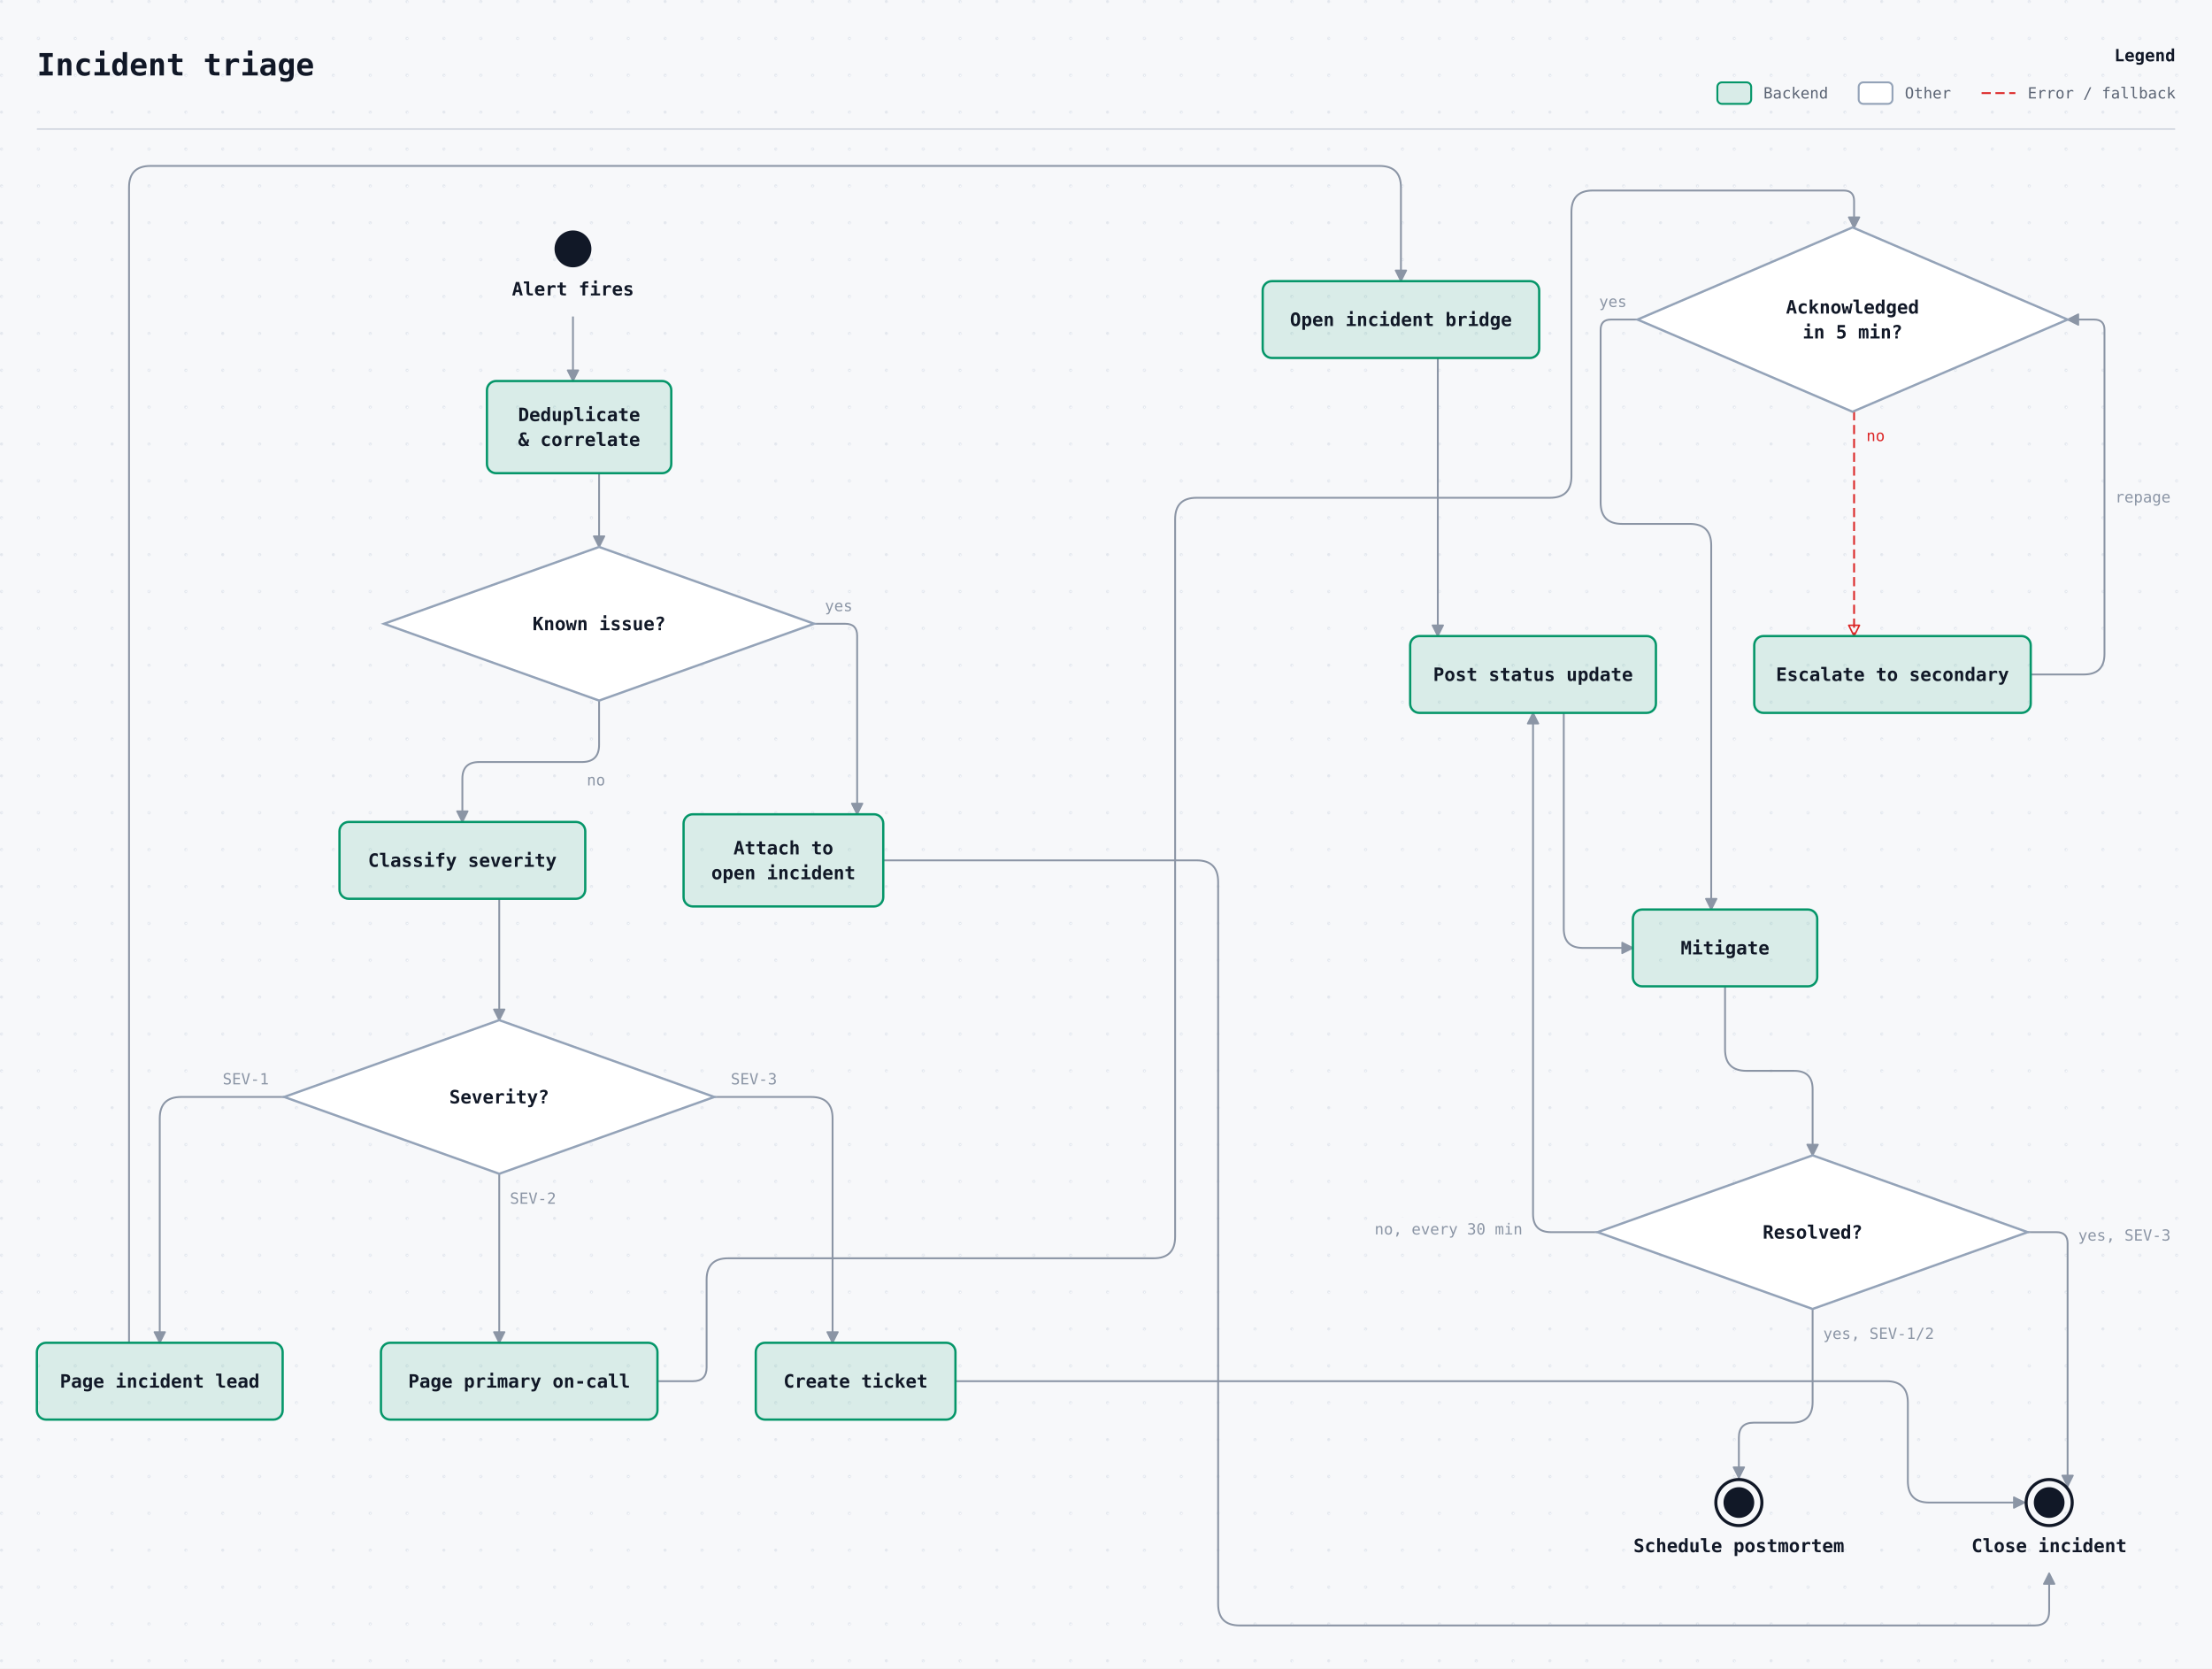
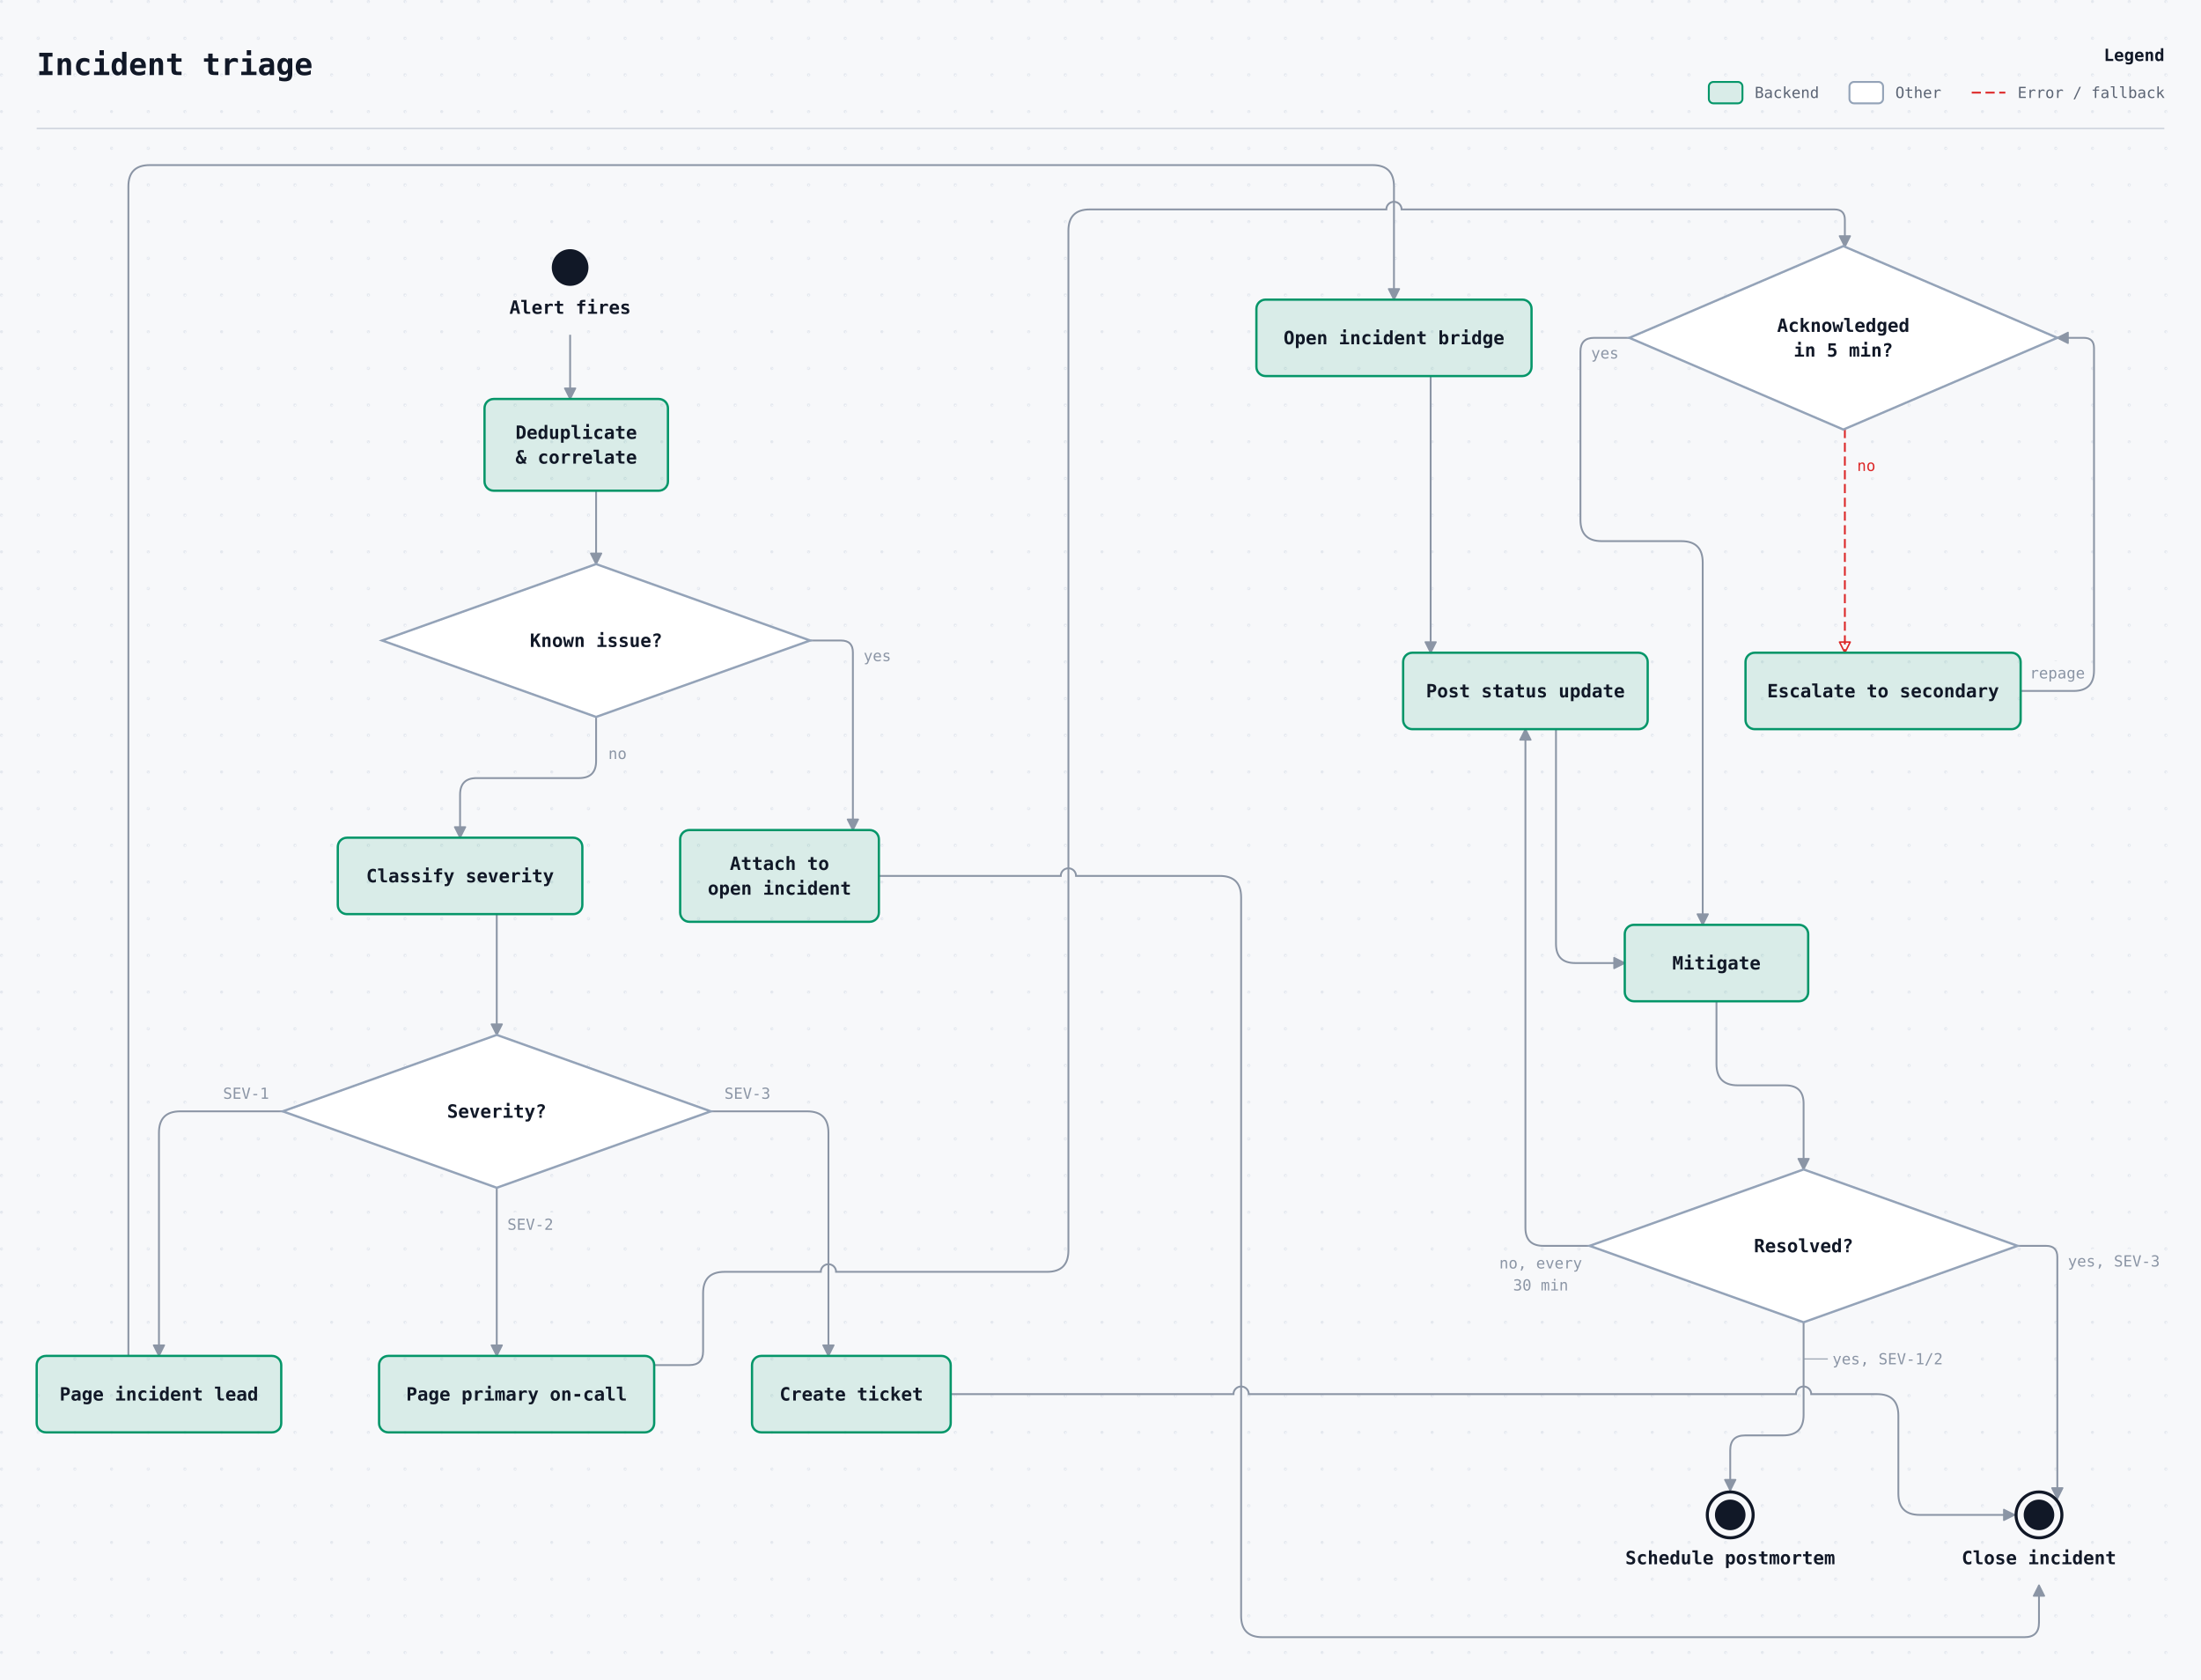
- <svg xmlns="http://www.w3.org/2000/svg" version="1.1" width="1440" height="1086" viewBox="0 0 1440 1086" font-family="JetBrains Mono, ui-monospace, SFMono-Regular, Menlo, Consolas, monospace">
+ <svg xmlns="http://www.w3.org/2000/svg" version="1.1" width="1440" height="1099" viewBox="0 0 1440 1099" font-family="JetBrains Mono, ui-monospace, SFMono-Regular, Menlo, Consolas, monospace">
  <defs>
    <pattern id="canvas-grid" width="24" height="24" patternUnits="userSpaceOnUse">
      <circle cx="1" cy="1" r="1" fill="#e3e7ed" />
    </pattern>
    <marker id="marker-arrow-0" viewBox="-1 -1 9 9" refX="7" refY="3.5" markerWidth="9" markerHeight="9" markerUnits="userSpaceOnUse" orient="auto-start-reverse">
      <path d="M0 0 L7 3.5 L0 7 Z" fill="#8b95a5" stroke="#8b95a5" stroke-width="1" stroke-linejoin="round" />
    </marker>
    <marker id="marker-uml-triangle-1" viewBox="-1 -1 9 9" refX="7" refY="3.5" markerWidth="9" markerHeight="9" markerUnits="userSpaceOnUse" orient="auto-start-reverse">
      <path d="M0 0 L7 3.5 L0 7 Z" fill="none" stroke="#dc2626" stroke-width="1" stroke-linejoin="round" />
    </marker>
  </defs>
  <rect width="100%" height="100%" fill="#f7f8fa" />
  <rect width="100%" height="100%" fill="url(#canvas-grid)" />
  <text x="24.0" y="49.1" text-anchor="start" font-size="20" font-weight="bold" fill="#111827">Incident triage</text>
-   <path d="M 373.0 206.0 L 373.0 248.0" fill="none" stroke="#8b95a5" stroke-width="1.2" marker-end="url(#marker-arrow-0)" />
-   <path d="M 390.0 308.0 L 390.0 356.0" fill="none" stroke="#8b95a5" stroke-width="1.2" marker-end="url(#marker-arrow-0)" />
-   <path d="M 530.0 406.0 L 550.2 406.0 Q 558.0 406.0 558.0 413.8 L 558.0 530.0" fill="none" stroke="#8b95a5" stroke-width="1.2" marker-end="url(#marker-arrow-0)" />
-   <path d="M 390.0 456.0 L 390.0 484.8 Q 390.0 496.0 378.8 496.0 L 311.9 496.0 Q 301.0 496.0 301.0 506.9 L 301.0 535.0" fill="none" stroke="#8b95a5" stroke-width="1.2" marker-end="url(#marker-arrow-0)" />
-   <path d="M 575.0 560.0 L 779.0 560.0 Q 793.0 560.0 793.0 574.0 L 793.0 1044.0 Q 793.0 1058.0 807.0 1058.0 L 1324.5 1058.0 Q 1334.0 1058.0 1334.0 1048.5 L 1334.0 1024.0" fill="none" stroke="#8b95a5" stroke-width="1.2" marker-end="url(#marker-arrow-0)" />
-   <path d="M 325.0 585.0 L 325.0 664.0" fill="none" stroke="#8b95a5" stroke-width="1.2" marker-end="url(#marker-arrow-0)" />
-   <path d="M 185.0 714.0 L 118.0 714.0 Q 104.0 714.0 104.0 728.0 L 104.0 874.0" fill="none" stroke="#8b95a5" stroke-width="1.2" marker-end="url(#marker-arrow-0)" />
-   <path d="M 325.0 764.0 L 325.0 874.0" fill="none" stroke="#8b95a5" stroke-width="1.2" marker-end="url(#marker-arrow-0)" />
-   <path d="M 465.0 714.0 L 528.0 714.0 Q 542.0 714.0 542.0 728.0 L 542.0 874.0" fill="none" stroke="#8b95a5" stroke-width="1.2" marker-end="url(#marker-arrow-0)" />
-   <path d="M 84.0 874.0 L 84.0 122.0 Q 84.0 108.0 98.0 108.0 L 898.0 108.0 Q 912.0 108.0 912.0 122.0 L 912.0 183.0" fill="none" stroke="#8b95a5" stroke-width="1.2" marker-end="url(#marker-arrow-0)" />
-   <path d="M 428.0 899.0 L 451.0 899.0 Q 460.0 899.0 460.0 890.0 L 460.0 833.0 Q 460.0 819.0 474.0 819.0 L 751.0 819.0 Q 765.0 819.0 765.0 805.0 L 765.0 338.0 Q 765.0 324.0 779.0 324.0 L 1009.0 324.0 Q 1023.0 324.0 1023.0 310.0 L 1023.0 138.0 Q 1023.0 124.0 1037.0 124.0 L 1200.2 124.0 Q 1207.0 124.0 1207.0 130.8 L 1207.0 148.4" fill="none" stroke="#8b95a5" stroke-width="1.2" marker-end="url(#marker-arrow-0)" />
-   <path d="M 1207.0 267.6 L 1207.0 414.0" fill="none" stroke="#dc2626" stroke-width="1.2" stroke-dasharray="6 3" marker-end="url(#marker-uml-triangle-1)" />
-   <path d="M 1322.0 439.0 L 1356.6 439.0 Q 1370.0 439.0 1370.0 425.6 L 1370.0 214.7 Q 1370.0 208.0 1363.3 208.0 L 1346.0 208.0" fill="none" stroke="#8b95a5" stroke-width="1.2" marker-end="url(#marker-arrow-0)" />
-   <path d="M 1066.0 208.0 L 1048.7 208.0 Q 1042.0 208.0 1042.0 214.7 L 1042.0 327.0 Q 1042.0 341.0 1056.0 341.0 L 1100.0 341.0 Q 1114.0 341.0 1114.0 355.0 L 1114.0 592.0" fill="none" stroke="#8b95a5" stroke-width="1.2" marker-end="url(#marker-arrow-0)" />
-   <path d="M 936.0 233.0 L 936.0 414.0" fill="none" stroke="#8b95a5" stroke-width="1.2" marker-end="url(#marker-arrow-0)" />
-   <path d="M 1018.0 464.0 L 1018.0 604.4 Q 1018.0 617.0 1030.6 617.0 L 1063.0 617.0" fill="none" stroke="#8b95a5" stroke-width="1.2" marker-end="url(#marker-arrow-0)" />
-   <path d="M 1123.0 642.0 L 1123.0 683.0 Q 1123.0 697.0 1137.0 697.0 L 1168.0 697.0 Q 1180.0 697.0 1180.0 709.0 L 1180.0 752.0" fill="none" stroke="#8b95a5" stroke-width="1.2" marker-end="url(#marker-arrow-0)" />
-   <path d="M 1040.0 802.0 L 1009.8 802.0 Q 998.0 802.0 998.0 790.2 L 998.0 464.0" fill="none" stroke="#8b95a5" stroke-width="1.2" marker-end="url(#marker-arrow-0)" />
-   <path d="M 1180.0 852.0 L 1180.0 912.6 Q 1180.0 926.0 1166.6 926.0 L 1141.7 926.0 Q 1132.0 926.0 1132.0 935.7 L 1132.0 962.0" fill="none" stroke="#8b95a5" stroke-width="1.2" marker-end="url(#marker-arrow-0)" />
-   <path d="M 1320.0 802.0 L 1338.7 802.0 Q 1346.0 802.0 1346.0 809.3 L 1346.0 967.4" fill="none" stroke="#8b95a5" stroke-width="1.2" marker-end="url(#marker-arrow-0)" />
-   <path d="M 622.0 899.0 L 1228.0 899.0 Q 1242.0 899.0 1242.0 913.0 L 1242.0 964.0 Q 1242.0 978.0 1256.0 978.0 L 1318.0 978.0" fill="none" stroke="#8b95a5" stroke-width="1.2" marker-end="url(#marker-arrow-0)" />
-   <circle cx="373.0" cy="162.0" r="12.0" fill="#111827" />
-   <text x="373.0" y="192.3" text-anchor="middle" font-size="12" font-weight="bold" fill="#111827">
+   <path d="M 373.0 219.0 L 373.0 261.0" fill="none" stroke="#8b95a5" stroke-width="1.2" marker-end="url(#marker-arrow-0)" />
+   <path d="M 390.0 321.0 L 390.0 369.0" fill="none" stroke="#8b95a5" stroke-width="1.2" marker-end="url(#marker-arrow-0)" />
+   <path d="M 530.0 419.0 L 550.2 419.0 Q 558.0 419.0 558.0 426.8 L 558.0 543.0" fill="none" stroke="#8b95a5" stroke-width="1.2" marker-end="url(#marker-arrow-0)" />
+   <path d="M 390.0 469.0 L 390.0 497.8 Q 390.0 509.0 378.8 509.0 L 311.9 509.0 Q 301.0 509.0 301.0 519.9 L 301.0 548.0" fill="none" stroke="#8b95a5" stroke-width="1.2" marker-end="url(#marker-arrow-0)" />
+   <path d="M 575.0 573.0 L 694.0 573.0 A 5.0 5.0 0 0 1 704.0 573.0 L 798.0 573.0 Q 812.0 573.0 812.0 587.0 L 812.0 1057.0 Q 812.0 1071.0 826.0 1071.0 L 1324.5 1071.0 Q 1334.0 1071.0 1334.0 1061.5 L 1334.0 1037.0" fill="none" stroke="#8b95a5" stroke-width="1.2" marker-end="url(#marker-arrow-0)" />
+   <path d="M 325.0 598.0 L 325.0 677.0" fill="none" stroke="#8b95a5" stroke-width="1.2" marker-end="url(#marker-arrow-0)" />
+   <path d="M 185.0 727.0 L 118.0 727.0 Q 104.0 727.0 104.0 741.0 L 104.0 887.0" fill="none" stroke="#8b95a5" stroke-width="1.2" marker-end="url(#marker-arrow-0)" />
+   <path d="M 325.0 777.0 L 325.0 887.0" fill="none" stroke="#8b95a5" stroke-width="1.2" marker-end="url(#marker-arrow-0)" />
+   <path d="M 465.0 727.0 L 528.0 727.0 Q 542.0 727.0 542.0 741.0 L 542.0 887.0" fill="none" stroke="#8b95a5" stroke-width="1.2" marker-end="url(#marker-arrow-0)" />
+   <path d="M 84.0 887.0 L 84.0 122.0 Q 84.0 108.0 98.0 108.0 L 898.0 108.0 Q 912.0 108.0 912.0 122.0 L 912.0 196.0" fill="none" stroke="#8b95a5" stroke-width="1.2" marker-end="url(#marker-arrow-0)" />
+   <path d="M 428.0 893.0 L 451.0 893.0 Q 460.0 893.0 460.0 884.0 L 460.0 846.0 Q 460.0 832.0 474.0 832.0 L 537.0 832.0 A 5.0 5.0 0 0 1 547.0 832.0 L 685.0 832.0 Q 699.0 832.0 699.0 818.0 L 699.0 151.0 Q 699.0 137.0 713.0 137.0 L 907.0 137.0 A 5.0 5.0 0 0 1 917.0 137.0 L 1200.2 137.0 Q 1207.0 137.0 1207.0 143.8 L 1207.0 161.4" fill="none" stroke="#8b95a5" stroke-width="1.2" marker-end="url(#marker-arrow-0)" />
+   <path d="M 1207.0 280.6 L 1207.0 427.0" fill="none" stroke="#dc2626" stroke-width="1.2" stroke-dasharray="6 3" marker-end="url(#marker-uml-triangle-1)" />
+   <path d="M 1322.0 452.0 L 1356.6 452.0 Q 1370.0 452.0 1370.0 438.6 L 1370.0 227.7 Q 1370.0 221.0 1363.3 221.0 L 1346.0 221.0" fill="none" stroke="#8b95a5" stroke-width="1.2" marker-end="url(#marker-arrow-0)" />
+   <path d="M 1066.0 221.0 L 1043.0 221.0 Q 1034.0 221.0 1034.0 230.0 L 1034.0 340.0 Q 1034.0 354.0 1048.0 354.0 L 1100.0 354.0 Q 1114.0 354.0 1114.0 368.0 L 1114.0 605.0" fill="none" stroke="#8b95a5" stroke-width="1.2" marker-end="url(#marker-arrow-0)" />
+   <path d="M 936.0 246.0 L 936.0 427.0" fill="none" stroke="#8b95a5" stroke-width="1.2" marker-end="url(#marker-arrow-0)" />
+   <path d="M 1018.0 477.0 L 1018.0 617.4 Q 1018.0 630.0 1030.6 630.0 L 1063.0 630.0" fill="none" stroke="#8b95a5" stroke-width="1.2" marker-end="url(#marker-arrow-0)" />
+   <path d="M 1123.0 655.0 L 1123.0 696.0 Q 1123.0 710.0 1137.0 710.0 L 1168.0 710.0 Q 1180.0 710.0 1180.0 722.0 L 1180.0 765.0" fill="none" stroke="#8b95a5" stroke-width="1.2" marker-end="url(#marker-arrow-0)" />
+   <path d="M 1040.0 815.0 L 1009.8 815.0 Q 998.0 815.0 998.0 803.2 L 998.0 477.0" fill="none" stroke="#8b95a5" stroke-width="1.2" marker-end="url(#marker-arrow-0)" />
+   <path d="M 1180.0 865.0 L 1180.0 925.6 Q 1180.0 939.0 1166.6 939.0 L 1141.7 939.0 Q 1132.0 939.0 1132.0 948.7 L 1132.0 975.0" fill="none" stroke="#8b95a5" stroke-width="1.2" marker-end="url(#marker-arrow-0)" />
+   <path d="M 1320.0 815.0 L 1338.7 815.0 Q 1346.0 815.0 1346.0 822.3 L 1346.0 980.4" fill="none" stroke="#8b95a5" stroke-width="1.2" marker-end="url(#marker-arrow-0)" />
+   <path d="M 622.0 912.0 L 807.0 912.0 A 5.0 5.0 0 0 1 817.0 912.0 L 1175.0 912.0 A 5.0 5.0 0 0 1 1185.0 912.0 L 1228.0 912.0 Q 1242.0 912.0 1242.0 926.0 L 1242.0 977.0 Q 1242.0 991.0 1256.0 991.0 L 1318.0 991.0" fill="none" stroke="#8b95a5" stroke-width="1.2" marker-end="url(#marker-arrow-0)" />
+   <circle cx="373.0" cy="175.0" r="12.0" fill="#111827" />
+   <text x="373.0" y="205.3" text-anchor="middle" font-size="12" font-weight="bold" fill="#111827">
    <tspan>Alert fires</tspan>
  </text>
-   <rect fill="#059669" fill-opacity="0.122" stroke="#059669" stroke-width="1.5" x="317.0" y="248.0" width="120.0" height="60.0" rx="6.0" />
-   <text x="377.0" y="274.1" text-anchor="middle" font-size="12" font-weight="bold" fill="#111827">
+   <rect fill="#059669" fill-opacity="0.122" stroke="#059669" stroke-width="1.5" x="317.0" y="261.0" width="120.0" height="60.0" rx="6.0" />
+   <text x="377.0" y="287.1" text-anchor="middle" font-size="12" font-weight="bold" fill="#111827">
    <tspan>Deduplicate</tspan>
  </text>
-   <text x="377.0" y="290.3" text-anchor="middle" font-size="12" font-weight="bold" fill="#111827">
+   <text x="377.0" y="303.3" text-anchor="middle" font-size="12" font-weight="bold" fill="#111827">
    <tspan>&amp; correlate</tspan>
  </text>
-   <path fill="#ffffff" fill-opacity="1.000" stroke="#94a3b8" stroke-width="1.5" d="M 390.0 356.0 L 530.0 406.0 L 390.0 456.0 L 250.0 406.0 Z" />
-   <text x="390.0" y="410.2" text-anchor="middle" font-size="12" font-weight="bold" fill="#111827">
+   <path fill="#ffffff" fill-opacity="1.000" stroke="#94a3b8" stroke-width="1.5" d="M 390.0 369.0 L 530.0 419.0 L 390.0 469.0 L 250.0 419.0 Z" />
+   <text x="390.0" y="423.2" text-anchor="middle" font-size="12" font-weight="bold" fill="#111827">
    <tspan>Known issue?</tspan>
  </text>
-   <rect fill="#059669" fill-opacity="0.122" stroke="#059669" stroke-width="1.5" x="445.0" y="530.0" width="130.0" height="60.0" rx="6.0" />
-   <text x="510.0" y="556.1" text-anchor="middle" font-size="12" font-weight="bold" fill="#111827">
+   <rect fill="#059669" fill-opacity="0.122" stroke="#059669" stroke-width="1.5" x="445.0" y="543.0" width="130.0" height="60.0" rx="6.0" />
+   <text x="510.0" y="569.1" text-anchor="middle" font-size="12" font-weight="bold" fill="#111827">
    <tspan>Attach to</tspan>
  </text>
-   <text x="510.0" y="572.3" text-anchor="middle" font-size="12" font-weight="bold" fill="#111827">
+   <text x="510.0" y="585.3" text-anchor="middle" font-size="12" font-weight="bold" fill="#111827">
    <tspan>open incident</tspan>
  </text>
-   <rect fill="#059669" fill-opacity="0.122" stroke="#059669" stroke-width="1.5" x="221.0" y="535.0" width="160.0" height="50.0" rx="6.0" />
-   <text x="301.0" y="564.2" text-anchor="middle" font-size="12" font-weight="bold" fill="#111827">
+   <rect fill="#059669" fill-opacity="0.122" stroke="#059669" stroke-width="1.5" x="221.0" y="548.0" width="160.0" height="50.0" rx="6.0" />
+   <text x="301.0" y="577.2" text-anchor="middle" font-size="12" font-weight="bold" fill="#111827">
    <tspan>Classify severity</tspan>
  </text>
-   <path fill="#ffffff" fill-opacity="1.000" stroke="#94a3b8" stroke-width="1.5" d="M 325.0 664.0 L 465.0 714.0 L 325.0 764.0 L 185.0 714.0 Z" />
-   <text x="325.0" y="718.2" text-anchor="middle" font-size="12" font-weight="bold" fill="#111827">
+   <path fill="#ffffff" fill-opacity="1.000" stroke="#94a3b8" stroke-width="1.5" d="M 325.0 677.0 L 465.0 727.0 L 325.0 777.0 L 185.0 727.0 Z" />
+   <text x="325.0" y="731.2" text-anchor="middle" font-size="12" font-weight="bold" fill="#111827">
    <tspan>Severity?</tspan>
  </text>
-   <rect fill="#059669" fill-opacity="0.122" stroke="#059669" stroke-width="1.5" x="248.0" y="874.0" width="180.0" height="50.0" rx="6.0" />
-   <text x="338.0" y="903.2" text-anchor="middle" font-size="12" font-weight="bold" fill="#111827">
+   <rect fill="#059669" fill-opacity="0.122" stroke="#059669" stroke-width="1.5" x="248.0" y="887.0" width="180.0" height="50.0" rx="6.0" />
+   <text x="338.0" y="916.2" text-anchor="middle" font-size="12" font-weight="bold" fill="#111827">
    <tspan>Page primary on-call</tspan>
  </text>
-   <rect fill="#059669" fill-opacity="0.122" stroke="#059669" stroke-width="1.5" x="24.0" y="874.0" width="160.0" height="50.0" rx="6.0" />
-   <text x="104.0" y="903.2" text-anchor="middle" font-size="12" font-weight="bold" fill="#111827">
+   <rect fill="#059669" fill-opacity="0.122" stroke="#059669" stroke-width="1.5" x="24.0" y="887.0" width="160.0" height="50.0" rx="6.0" />
+   <text x="104.0" y="916.2" text-anchor="middle" font-size="12" font-weight="bold" fill="#111827">
    <tspan>Page incident lead</tspan>
  </text>
-   <rect fill="#059669" fill-opacity="0.122" stroke="#059669" stroke-width="1.5" x="492.0" y="874.0" width="130.0" height="50.0" rx="6.0" />
-   <text x="557.0" y="903.2" text-anchor="middle" font-size="12" font-weight="bold" fill="#111827">
+   <rect fill="#059669" fill-opacity="0.122" stroke="#059669" stroke-width="1.5" x="492.0" y="887.0" width="130.0" height="50.0" rx="6.0" />
+   <text x="557.0" y="916.2" text-anchor="middle" font-size="12" font-weight="bold" fill="#111827">
    <tspan>Create ticket</tspan>
  </text>
-   <path fill="#ffffff" fill-opacity="1.000" stroke="#94a3b8" stroke-width="1.5" d="M 1206.0 148.0 L 1346.0 208.0 L 1206.0 268.0 L 1066.0 208.0 Z" />
-   <text x="1206.0" y="204.1" text-anchor="middle" font-size="12" font-weight="bold" fill="#111827">
+   <path fill="#ffffff" fill-opacity="1.000" stroke="#94a3b8" stroke-width="1.5" d="M 1206.0 161.0 L 1346.0 221.0 L 1206.0 281.0 L 1066.0 221.0 Z" />
+   <text x="1206.0" y="217.1" text-anchor="middle" font-size="12" font-weight="bold" fill="#111827">
    <tspan>Acknowledged</tspan>
  </text>
-   <text x="1206.0" y="220.3" text-anchor="middle" font-size="12" font-weight="bold" fill="#111827">
+   <text x="1206.0" y="233.3" text-anchor="middle" font-size="12" font-weight="bold" fill="#111827">
    <tspan>in 5 min?</tspan>
  </text>
-   <rect fill="#059669" fill-opacity="0.122" stroke="#059669" stroke-width="1.5" x="1142.0" y="414.0" width="180.0" height="50.0" rx="6.0" />
-   <text x="1232.0" y="443.2" text-anchor="middle" font-size="12" font-weight="bold" fill="#111827">
+   <rect fill="#059669" fill-opacity="0.122" stroke="#059669" stroke-width="1.5" x="1142.0" y="427.0" width="180.0" height="50.0" rx="6.0" />
+   <text x="1232.0" y="456.2" text-anchor="middle" font-size="12" font-weight="bold" fill="#111827">
    <tspan>Escalate to secondary</tspan>
  </text>
-   <rect fill="#059669" fill-opacity="0.122" stroke="#059669" stroke-width="1.5" x="822.0" y="183.0" width="180.0" height="50.0" rx="6.0" />
-   <text x="912.0" y="212.2" text-anchor="middle" font-size="12" font-weight="bold" fill="#111827">
+   <rect fill="#059669" fill-opacity="0.122" stroke="#059669" stroke-width="1.5" x="822.0" y="196.0" width="180.0" height="50.0" rx="6.0" />
+   <text x="912.0" y="225.2" text-anchor="middle" font-size="12" font-weight="bold" fill="#111827">
    <tspan>Open incident bridge</tspan>
  </text>
-   <rect fill="#059669" fill-opacity="0.122" stroke="#059669" stroke-width="1.5" x="918.0" y="414.0" width="160.0" height="50.0" rx="6.0" />
-   <text x="998.0" y="443.2" text-anchor="middle" font-size="12" font-weight="bold" fill="#111827">
+   <rect fill="#059669" fill-opacity="0.122" stroke="#059669" stroke-width="1.5" x="918.0" y="427.0" width="160.0" height="50.0" rx="6.0" />
+   <text x="998.0" y="456.2" text-anchor="middle" font-size="12" font-weight="bold" fill="#111827">
    <tspan>Post status update</tspan>
  </text>
-   <rect fill="#059669" fill-opacity="0.122" stroke="#059669" stroke-width="1.5" x="1063.0" y="592.0" width="120.0" height="50.0" rx="6.0" />
-   <text x="1123.0" y="621.2" text-anchor="middle" font-size="12" font-weight="bold" fill="#111827">
+   <rect fill="#059669" fill-opacity="0.122" stroke="#059669" stroke-width="1.5" x="1063.0" y="605.0" width="120.0" height="50.0" rx="6.0" />
+   <text x="1123.0" y="634.2" text-anchor="middle" font-size="12" font-weight="bold" fill="#111827">
    <tspan>Mitigate</tspan>
  </text>
-   <path fill="#ffffff" fill-opacity="1.000" stroke="#94a3b8" stroke-width="1.5" d="M 1180.0 752.0 L 1320.0 802.0 L 1180.0 852.0 L 1040.0 802.0 Z" />
-   <text x="1180.0" y="806.2" text-anchor="middle" font-size="12" font-weight="bold" fill="#111827">
+   <path fill="#ffffff" fill-opacity="1.000" stroke="#94a3b8" stroke-width="1.5" d="M 1180.0 765.0 L 1320.0 815.0 L 1180.0 865.0 L 1040.0 815.0 Z" />
+   <text x="1180.0" y="819.2" text-anchor="middle" font-size="12" font-weight="bold" fill="#111827">
    <tspan>Resolved?</tspan>
  </text>
-   <circle cx="1334.0" cy="978.0" r="15.0" fill="none" stroke="#111827" stroke-width="2" />
-   <circle cx="1334.0" cy="978.0" r="10.0" fill="#111827" />
-   <text x="1334.0" y="1010.3" text-anchor="middle" font-size="12" font-weight="bold" fill="#111827">
+   <circle cx="1334.0" cy="991.0" r="15.0" fill="none" stroke="#111827" stroke-width="2" />
+   <circle cx="1334.0" cy="991.0" r="10.0" fill="#111827" />
+   <text x="1334.0" y="1023.3" text-anchor="middle" font-size="12" font-weight="bold" fill="#111827">
    <tspan>Close incident</tspan>
  </text>
-   <circle cx="1132.0" cy="978.0" r="15.0" fill="none" stroke="#111827" stroke-width="2" />
-   <circle cx="1132.0" cy="978.0" r="10.0" fill="#111827" />
-   <text x="1132.0" y="1010.3" text-anchor="middle" font-size="12" font-weight="bold" fill="#111827">
+   <circle cx="1132.0" cy="991.0" r="15.0" fill="none" stroke="#111827" stroke-width="2" />
+   <circle cx="1132.0" cy="991.0" r="10.0" fill="#111827" />
+   <text x="1132.0" y="1023.3" text-anchor="middle" font-size="12" font-weight="bold" fill="#111827">
    <tspan>Schedule postmortem</tspan>
  </text>
-   <rect x="534.0" y="386.5" width="24.0" height="15.5" rx="2" fill="#f7f8fa" />
-   <text x="546.0" y="397.8" text-anchor="middle" font-size="10" fill="#8b95a5">yes</text>
-   <rect x="378.0" y="500.0" width="20.0" height="15.5" rx="2" fill="#f7f8fa" />
-   <text x="388.0" y="511.2" text-anchor="middle" font-size="10" fill="#8b95a5">no</text>
-   <rect x="142.0" y="694.5" width="36.0" height="15.5" rx="2" fill="#f7f8fa" />
-   <text x="160.0" y="705.8" text-anchor="middle" font-size="10" fill="#8b95a5">SEV-1</text>
-   <rect x="329.0" y="772.2" width="36.0" height="15.5" rx="2" fill="#f7f8fa" />
-   <text x="347.0" y="783.5" text-anchor="middle" font-size="10" fill="#8b95a5">SEV-2</text>
-   <rect x="472.8" y="694.5" width="36.0" height="15.5" rx="2" fill="#f7f8fa" />
-   <text x="490.8" y="705.8" text-anchor="middle" font-size="10" fill="#8b95a5">SEV-3</text>
-   <rect x="1211.0" y="275.8" width="20.0" height="15.5" rx="2" fill="#f7f8fa" />
-   <text x="1221.0" y="287.1" text-anchor="middle" font-size="10" fill="#dc2626">no</text>
-   <rect x="1374.0" y="315.8" width="42.0" height="15.5" rx="2" fill="#f7f8fa" />
-   <text x="1395.0" y="327.0" text-anchor="middle" font-size="10" fill="#8b95a5">repage</text>
-   <rect x="1038.0" y="188.5" width="24.0" height="15.5" rx="2" fill="#f7f8fa" />
-   <text x="1050.0" y="199.8" text-anchor="middle" font-size="10" fill="#8b95a5">yes</text>
-   <rect x="892.0" y="792.2" width="102.0" height="15.5" rx="2" fill="#f7f8fa" />
-   <text x="943.0" y="803.5" text-anchor="middle" font-size="10" fill="#8b95a5">no, every 30 min</text>
-   <rect x="1184.0" y="860.2" width="78.0" height="15.5" rx="2" fill="#f7f8fa" />
-   <text x="1223.0" y="871.5" text-anchor="middle" font-size="10" fill="#8b95a5">yes, SEV-1/2</text>
-   <rect x="1350.0" y="796.2" width="66.0" height="15.5" rx="2" fill="#f7f8fa" />
-   <text x="1383.0" y="807.5" text-anchor="middle" font-size="10" fill="#8b95a5">yes, SEV-3</text>
+   <rect x="562.0" y="421.2" width="24.0" height="15.5" rx="2" fill="#f7f8fa" />
+   <text x="574.0" y="432.5" text-anchor="middle" font-size="10" fill="#8b95a5">yes</text>
+   <rect x="394.0" y="485.2" width="20.0" height="15.5" rx="2" fill="#f7f8fa" />
+   <text x="404.0" y="496.5" text-anchor="middle" font-size="10" fill="#8b95a5">no</text>
+   <rect x="143.0" y="707.5" width="36.0" height="15.5" rx="2" fill="#f7f8fa" />
+   <text x="161.0" y="718.8" text-anchor="middle" font-size="10" fill="#8b95a5">SEV-1</text>
+   <rect x="329.0" y="793.2" width="36.0" height="15.5" rx="2" fill="#f7f8fa" />
+   <text x="347.0" y="804.5" text-anchor="middle" font-size="10" fill="#8b95a5">SEV-2</text>
+   <rect x="471.0" y="707.5" width="36.0" height="15.5" rx="2" fill="#f7f8fa" />
+   <text x="489.0" y="718.8" text-anchor="middle" font-size="10" fill="#8b95a5">SEV-3</text>
+   <rect x="1211.0" y="296.8" width="20.0" height="15.5" rx="2" fill="#f7f8fa" />
+   <text x="1221.0" y="308.1" text-anchor="middle" font-size="10" fill="#dc2626">no</text>
+   <rect x="1325.0" y="432.5" width="42.0" height="15.5" rx="2" fill="#f7f8fa" />
+   <text x="1346.0" y="443.8" text-anchor="middle" font-size="10" fill="#8b95a5">repage</text>
+   <rect x="1038.0" y="223.2" width="24.0" height="15.5" rx="2" fill="#f7f8fa" />
+   <text x="1050.0" y="234.5" text-anchor="middle" font-size="10" fill="#8b95a5">yes</text>
+   <rect x="978.0" y="819.0" width="60.0" height="29.0" rx="2" fill="#f7f8fa" />
+   <text x="1008.0" y="829.8" text-anchor="middle" font-size="10" fill="#8b95a5">no, every</text>
+   <text x="1008.0" y="844.2" text-anchor="middle" font-size="10" fill="#8b95a5">30 min</text>
+   <line x1="1180.0" y1="889.0" x2="1196.0" y2="889.0" stroke="#8b95a5" stroke-width="0.8" stroke-opacity="0.8" />
+   <rect x="1196.0" y="881.2" width="78.0" height="15.5" rx="2" fill="#f7f8fa" />
+   <text x="1235.0" y="892.5" text-anchor="middle" font-size="10" fill="#8b95a5">yes, SEV-1/2</text>
+   <rect x="1350.0" y="817.2" width="66.0" height="15.5" rx="2" fill="#f7f8fa" />
+   <text x="1383.0" y="828.5" text-anchor="middle" font-size="10" fill="#8b95a5">yes, SEV-3</text>
  <text x="1376.4" y="39.9" font-size="11" font-weight="bold" fill="#111827">Legend</text>
  <rect x="1118.0" y="53.6" width="22" height="14" rx="3" fill="#059669" fill-opacity="0.122" stroke="#059669" stroke-width="1.25" />
  <text x="1148.0" y="64.1" font-size="10" fill="#5b6474">Backend</text>
  <rect x="1210.0" y="53.6" width="22" height="14" rx="3" fill="#ffffff" fill-opacity="1.000" stroke="#94a3b8" stroke-width="1.25" />
  <text x="1240.0" y="64.1" font-size="10" fill="#5b6474">Other</text>
  <line x1="1290.0" y1="60.6" x2="1312.0" y2="60.6" stroke="#dc2626" stroke-width="1.2" stroke-dasharray="6 3" />
  <text x="1320.0" y="64.1" font-size="10" fill="#5b6474">Error / fallback</text>
  <line x1="24.0" y1="84.0" x2="1416.0" y2="84.0" stroke="#d0d5de" stroke-width="1" />
</svg>
